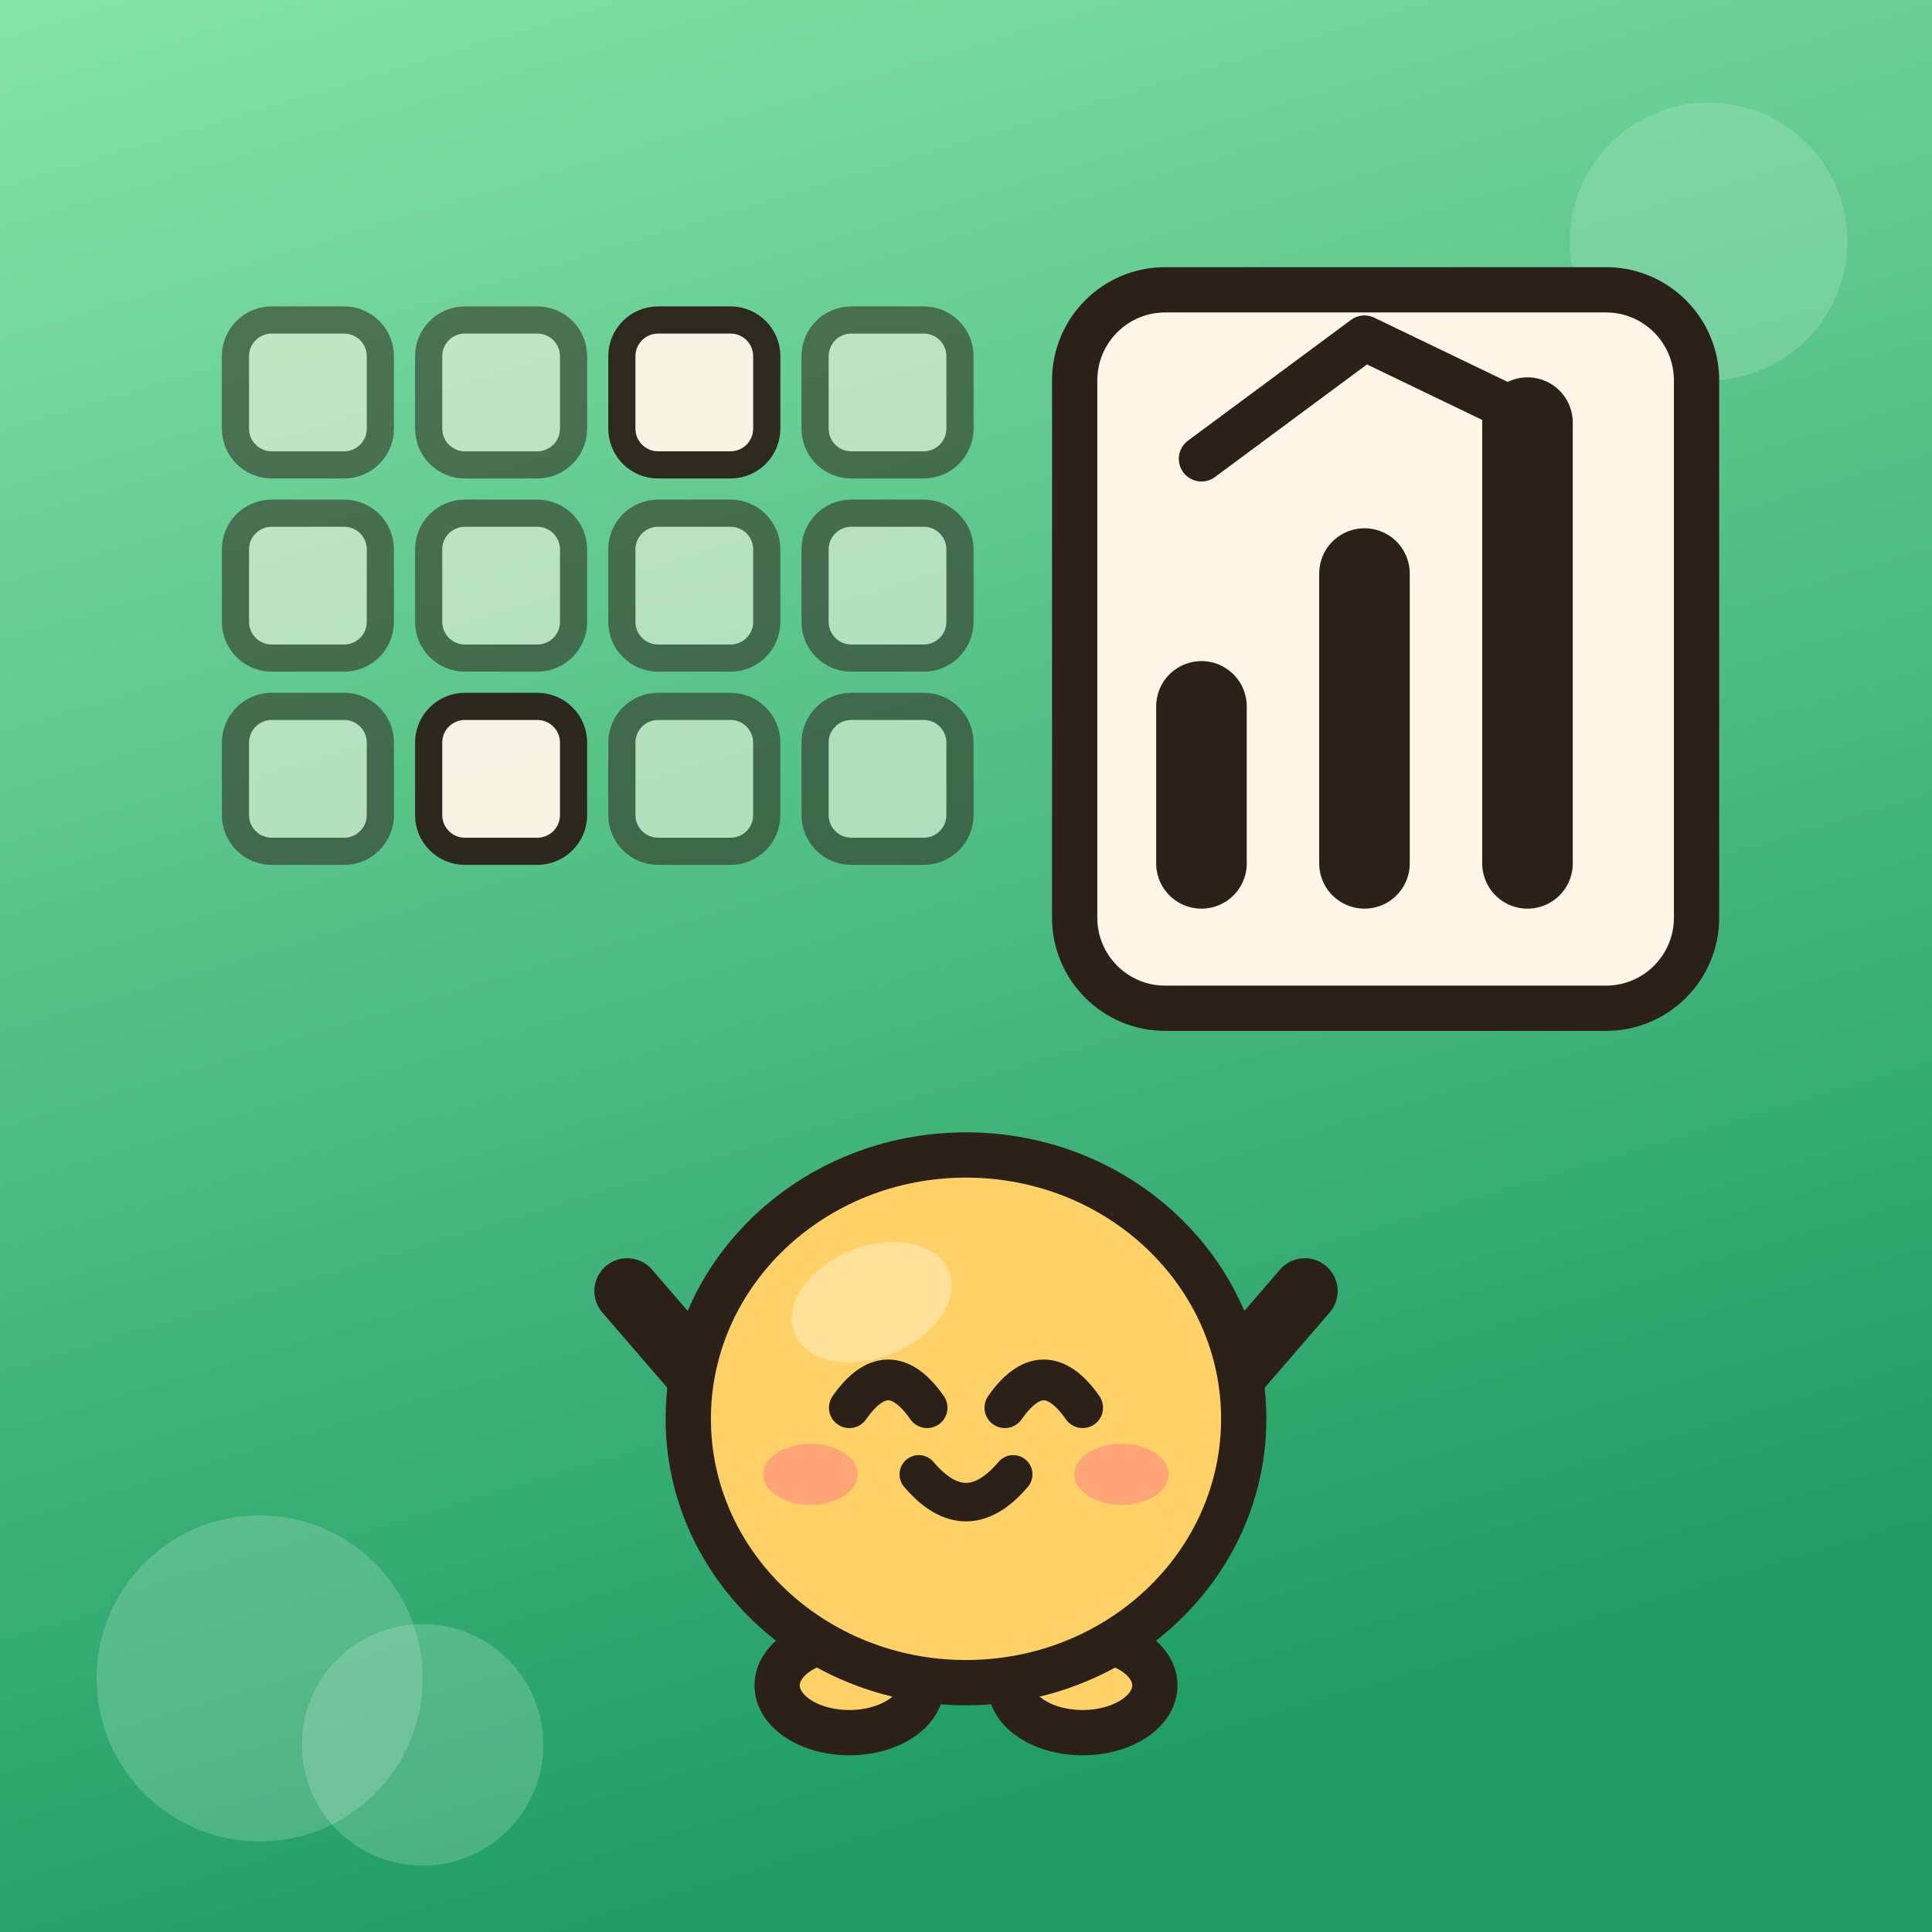
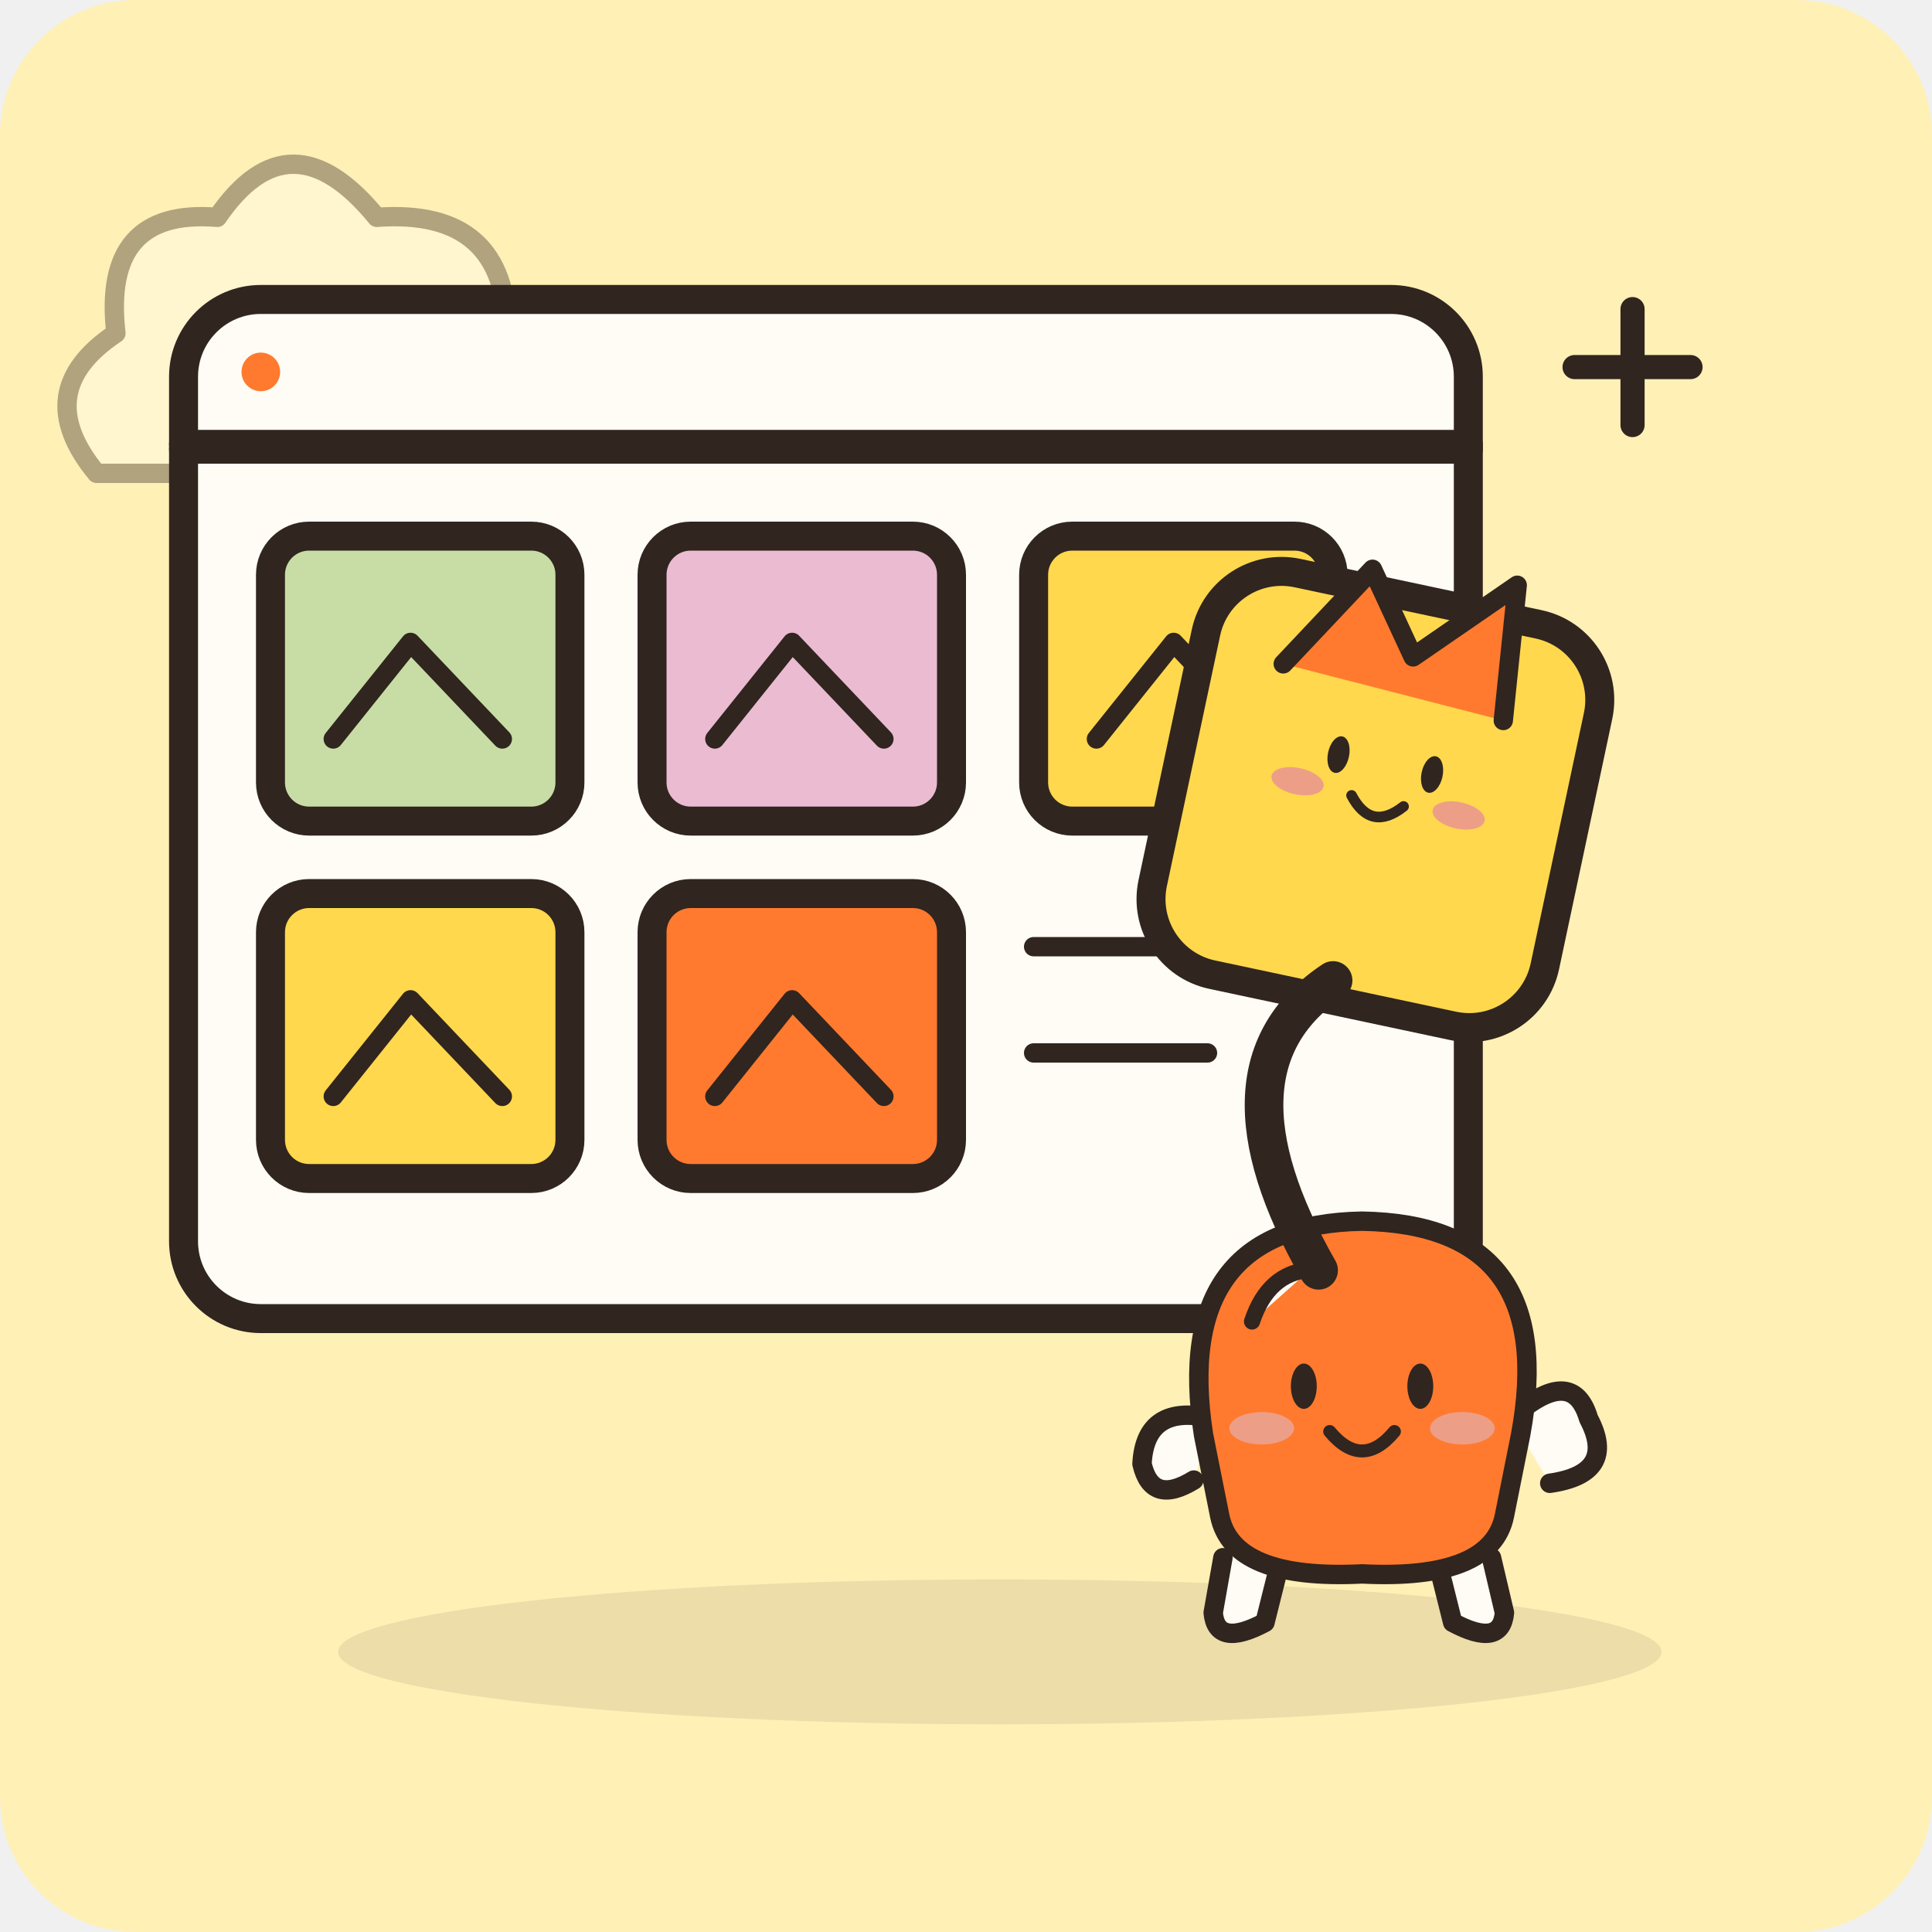
- <svg xmlns="http://www.w3.org/2000/svg" viewBox="0 0 640 640" width="640" height="640" role="img">
-   <defs>
-     <linearGradient id="bg" x1="0" y1="0" x2=".3" y2="1">
-       <stop offset="0" stop-color="#86e3a9" />
-       <stop offset="1" stop-color="#1f9d63" />
-     </linearGradient>
-   </defs>
-   <rect width="640" height="640" fill="url(#bg)" />
-   <circle cx="86" cy="556" r="54" fill="#fff" opacity=".18" />
-   <circle cx="140" cy="578" r="40" fill="#fff" opacity=".18" />
-   <circle cx="566" cy="80" r="46" fill="#fff" opacity=".16" />
-   <g fill="none" stroke="#2b2118" stroke-width="15" stroke-linecap="round" stroke-linejoin="round">
-     <rect x="78" y="106" width="48" height="48" rx="12" fill="#fff6e8" opacity="0.55" stroke-width="9" />
-     <rect x="142" y="106" width="48" height="48" rx="12" fill="#fff6e8" opacity="0.55" stroke-width="9" />
-     <rect x="206" y="106" width="48" height="48" rx="12" fill="#fff6e8" opacity="0.95" stroke-width="9" />
-     <rect x="270" y="106" width="48" height="48" rx="12" fill="#fff6e8" opacity="0.55" stroke-width="9" />
-     <rect x="78" y="170" width="48" height="48" rx="12" fill="#fff6e8" opacity="0.55" stroke-width="9" />
-     <rect x="142" y="170" width="48" height="48" rx="12" fill="#fff6e8" opacity="0.55" stroke-width="9" />
-     <rect x="206" y="170" width="48" height="48" rx="12" fill="#fff6e8" opacity="0.55" stroke-width="9" />
-     <rect x="270" y="170" width="48" height="48" rx="12" fill="#fff6e8" opacity="0.55" stroke-width="9" />
-     <rect x="78" y="234" width="48" height="48" rx="12" fill="#fff6e8" opacity="0.55" stroke-width="9" />
-     <rect x="142" y="234" width="48" height="48" rx="12" fill="#fff6e8" opacity="0.95" stroke-width="9" />
-     <rect x="206" y="234" width="48" height="48" rx="12" fill="#fff6e8" opacity="0.55" stroke-width="9" />
-     <rect x="270" y="234" width="48" height="48" rx="12" fill="#fff6e8" opacity="0.55" stroke-width="9" />
-     <rect x="356" y="96" width="206" height="238" rx="30" fill="#fff6e8" />
-     <path d="M398 286v-52M452 286v-96M506 286v-146" stroke-width="30" />
-     <path d="M398 152l54-40 54 26" fill="none" />
-     <ellipse cx="281.36" cy="558.32" rx="23.92" ry="15.64" fill="#ffd166" />
-     <ellipse cx="358.64" cy="558.32" rx="23.92" ry="15.64" fill="#ffd166" />
-     <path d="M242.72 468.16L207.76 427.68" fill="none" stroke-linecap="round" stroke-width="21.75" stroke="#2b2118" />
-     <path d="M397.28 468.16L432.24 427.68" fill="none" stroke-linecap="round" stroke-width="21.75" stroke="#2b2118" />
-     <ellipse cx="320" cy="470" rx="92" ry="87.4" fill="#ffd166" />
-     <ellipse cx="288.72" cy="431.36" rx="27.6" ry="18.4" fill="#fff" opacity=".34" stroke="none" transform="rotate(-22 288.72 431.36)" />
-     <ellipse cx="268.48" cy="488.4" rx="15.64" ry="10.12" fill="#ff9d7a" opacity=".85" stroke="none" />
-     <ellipse cx="371.52" cy="488.4" rx="15.64" ry="10.12" fill="#ff9d7a" opacity=".85" stroke="none" />
-     <path d="M281.36 466.32q12.88 -18.4 25.76 0" fill="none" stroke="#2b2118" stroke-width="13.5" stroke-linecap="round" />
-     <path d="M332.88 466.32q12.88 -18.4 25.76 0" fill="none" stroke="#2b2118" stroke-width="13.5" stroke-linecap="round" />
-     <path d="M304.36 488.4q15.64 18.4 31.28 0" fill="none" stroke="#2b2118" stroke-width="12.75" stroke-linecap="round" />
+ <svg xmlns="http://www.w3.org/2000/svg" viewBox="0 0 400 400" role="img" aria-labelledby="title">
+   <g stroke-linejoin="round" stroke-linecap="round">
+     <rect width="400" height="400" rx="28" fill="#FFF0B6" />
+     <ellipse cx="207" cy="342" rx="137" ry="15" fill="#30251F" opacity=".09" />
+     <g opacity=".38">
+       <path d="M20 98 Q6 81 24 69 Q21 43 45 45 Q60 23 78 45 Q105 43 105 69 Q128 82 110 98Z" fill="#FFFCF5" stroke="#30251F" stroke-width="4" stroke-linecap="round" stroke-linejoin="round" />
+     </g>
+     <rect x="38" y="62" width="266" height="211" rx="16" fill="#FFFCF5" stroke="#30251F" stroke-width="6" />
+     <path d="M38 92H304" fill="none" stroke="#30251F" stroke-width="6" stroke-linecap="round" stroke-linejoin="round" />
+     <circle cx="54" cy="77" r="4" fill="#FF7A2F" />
+     <path d="M38 93H304" fill="none" stroke="#30251F" stroke-width="6" stroke-linecap="round" stroke-linejoin="round" />
+     <rect x="56" y="111" width="62" height="59" rx="8" fill="#C8DDA5" stroke="#30251F" stroke-width="6" />
+     <path d="M69 153L85 133L104 153" fill="none" stroke="#30251F" stroke-width="4" stroke-linecap="round" stroke-linejoin="round" />
+     <rect x="135" y="111" width="62" height="59" rx="8" fill="#EABBD1" stroke="#30251F" stroke-width="6" />
+     <path d="M148 153L164 133L183 153" fill="none" stroke="#30251F" stroke-width="4" stroke-linecap="round" stroke-linejoin="round" />
+     <rect x="214" y="111" width="62" height="59" rx="8" fill="#FFD84D" stroke="#30251F" stroke-width="6" />
+     <path d="M227 153L243 133L262 153" fill="none" stroke="#30251F" stroke-width="4" stroke-linecap="round" stroke-linejoin="round" />
+     <rect x="56" y="185" width="62" height="59" rx="8" fill="#FFD84D" stroke="#30251F" stroke-width="6" />
+     <path d="M69 227L85 207L104 227" fill="none" stroke="#30251F" stroke-width="4" stroke-linecap="round" stroke-linejoin="round" />
+     <rect x="135" y="185" width="62" height="59" rx="8" fill="#FF7A2F" stroke="#30251F" stroke-width="6" />
+     <path d="M148 227L164 207L183 227" fill="none" stroke="#30251F" stroke-width="4" stroke-linecap="round" stroke-linejoin="round" />
+     <path d="M214 196H281 M214 218H250" fill="none" stroke="#30251F" stroke-width="4" stroke-linecap="round" stroke-linejoin="round" />
+     <g transform="translate(282 287) scale(0.67)">
+       <path d="M-25 53 L-30 73 Q-45 81 -46 70 L-43 53" fill="#FFFCF5" stroke="#30251F" stroke-width="6" stroke-linecap="round" stroke-linejoin="round" />
+       <path d="M23 53 L28 73 Q43 81 44 70 L40 53" fill="#FFFCF5" stroke="#30251F" stroke-width="6" stroke-linecap="round" stroke-linejoin="round" />
+       <path d="M-46 10 Q-67 5 -68 24 Q-65 37 -52 29" fill="#FFFCF5" stroke="#30251F" stroke-width="6" stroke-linecap="round" stroke-linejoin="round" />
+       <path d="M46 10 Q65 -7 70 10 Q79 27 58 30" fill="#FFFCF5" stroke="#30251F" stroke-width="6" stroke-linecap="round" stroke-linejoin="round" />
+       <path d="M-49 15 Q-59 -50 0 -51 Q61 -50 49 15 L44 40 Q40 60 0 58 Q-40 60 -44 40 Z" fill="#FF7A2F" stroke="#30251F" stroke-width="6" stroke-linecap="round" stroke-linejoin="round" />
+       <path d="M-34 -20 Q-29 -35 -16 -36" fill="#FFFCF5" stroke="#30251F" stroke-width="5" stroke-linecap="round" stroke-linejoin="round" />
+       <g transform="translate(0 0) scale(1)">
+         <ellipse cx="-18" cy="0" rx="4" ry="7" fill="#30251F" />
+         <ellipse cx="18" cy="0" rx="4" ry="7" fill="#30251F" />
+         <ellipse cx="-31" cy="13" rx="10" ry="5" fill="#ED9E87" />
+         <ellipse cx="31" cy="13" rx="10" ry="5" fill="#ED9E87" />
+         <path d="M-10 14 Q0 26 10 14" fill="none" stroke="#30251F" stroke-width="4" stroke-linecap="round" stroke-linejoin="round" />
+       </g>
+     </g>
+     <g transform="rotate(12 285 162)">
+       <rect x="244" y="123" width="83" height="85" rx="16" fill="#FFD84D" stroke="#30251F" stroke-width="6" />
+       <g transform="translate(286 158) scale(0.55)">
+         <ellipse cx="-18" cy="0" rx="4" ry="7" fill="#30251F" />
+         <ellipse cx="18" cy="0" rx="4" ry="7" fill="#30251F" />
+         <ellipse cx="-31" cy="13" rx="10" ry="5" fill="#ED9E87" />
+         <ellipse cx="31" cy="13" rx="10" ry="5" fill="#ED9E87" />
+         <path d="M-10 14 Q0 26 10 14" fill="none" stroke="#30251F" stroke-width="4" stroke-linecap="round" stroke-linejoin="round" />
+       </g>
+       <path d="M261 142L275 119L287 135L305 116L308 144" fill="#FF7A2F" stroke="#30251F" stroke-width="4" stroke-linecap="round" stroke-linejoin="round" />
+     </g>
+     <path d="M273 263Q249 221 276 203" fill="none" stroke="#30251F" stroke-width="8" stroke-linecap="round" stroke-linejoin="round" />
+     <path d="M338 64V88 M326 76H350" fill="none" stroke="#30251F" stroke-width="5" stroke-linecap="round" stroke-linejoin="round" />
  </g>
</svg>
